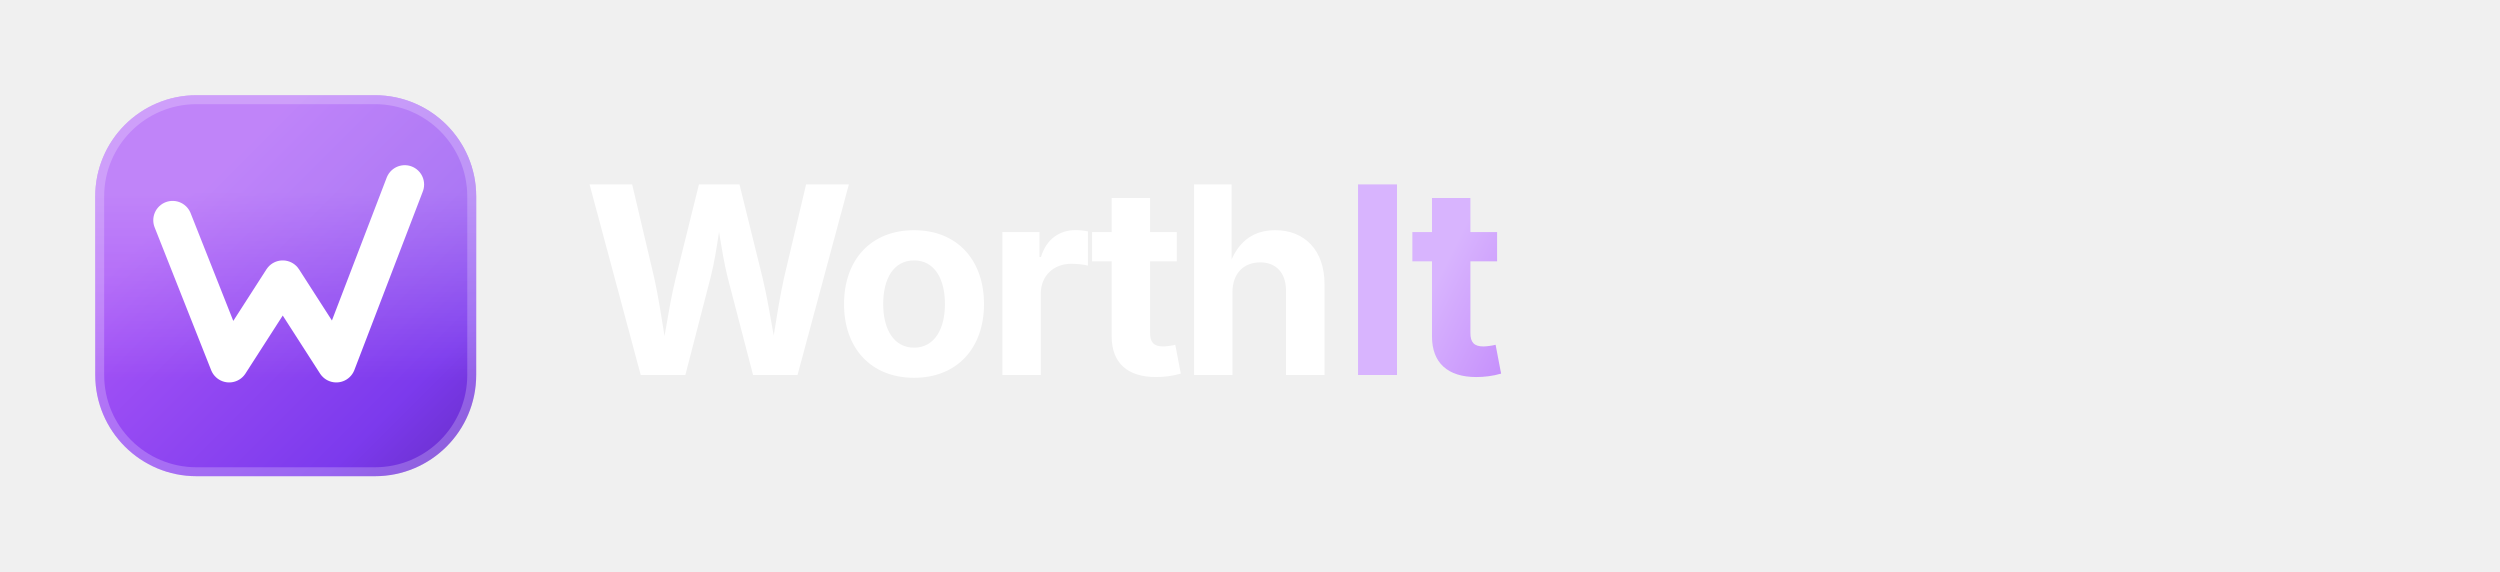
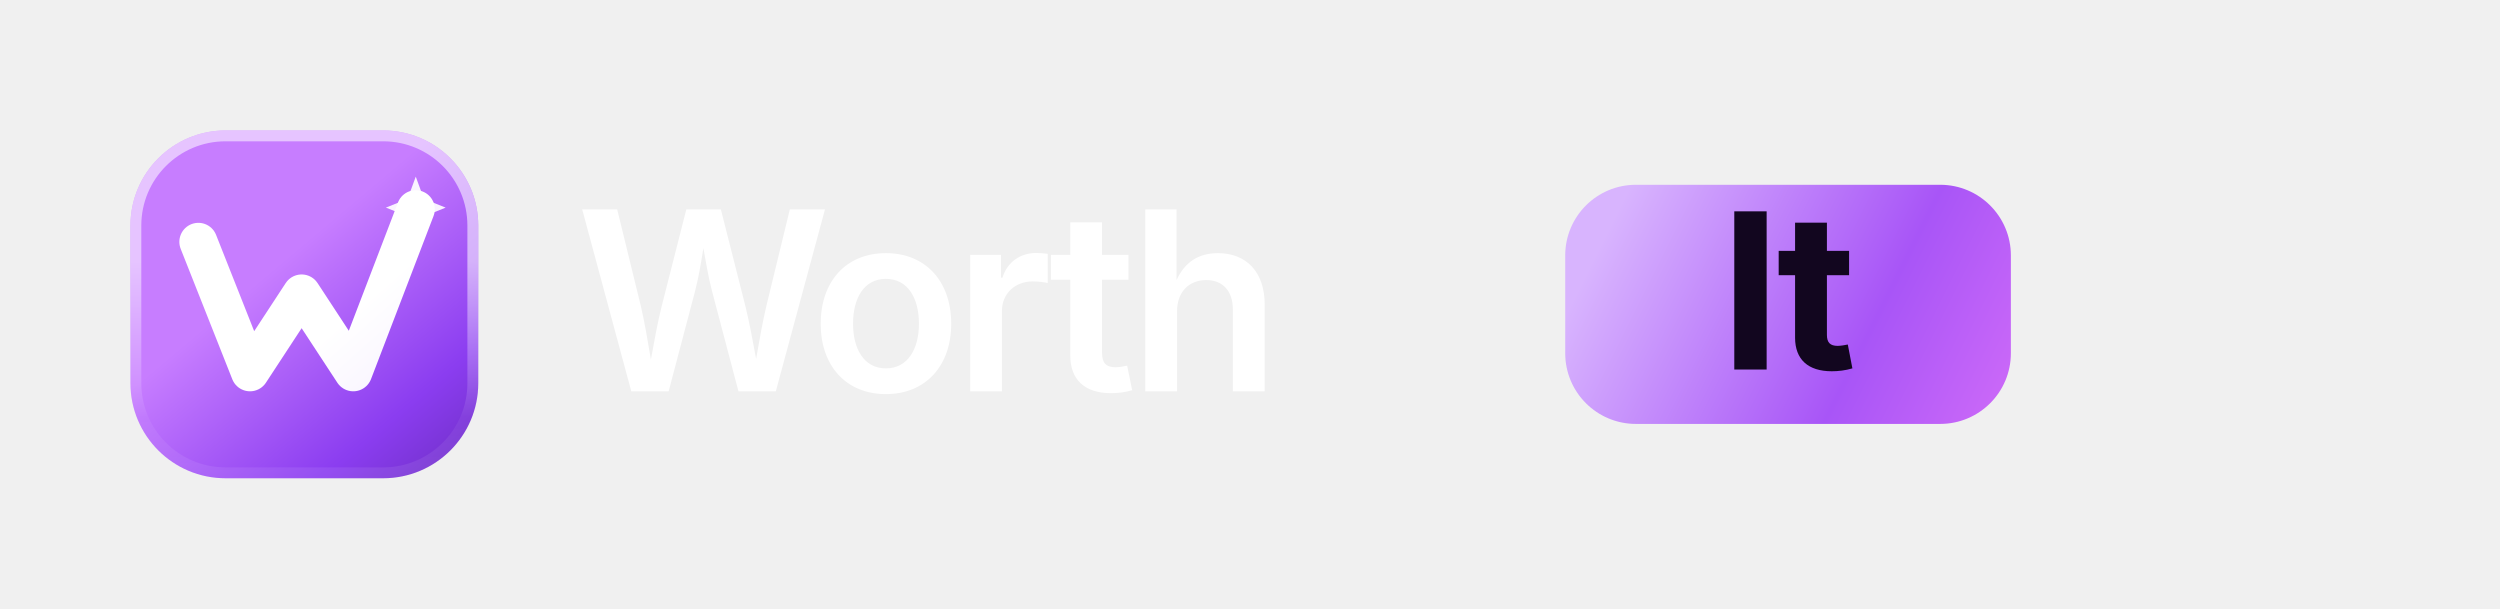
- <svg xmlns="http://www.w3.org/2000/svg" width="420" height="96" viewBox="0 0 420 96" fill="none">
+ <svg xmlns="http://www.w3.org/2000/svg" width="460" height="112" viewBox="0 0 460 112" fill="none">
  <defs>
-     <linearGradient id="g" x1="16" y1="16" x2="80" y2="80" gradientUnits="userSpaceOnUse">
-       <stop stop-color="#A855F7" />
-       <stop offset="0.55" stop-color="#7C3AED" />
-       <stop offset="1" stop-color="#4C1D95" />
+     <linearGradient id="tile" x1="28" y1="24" x2="82" y2="88" gradientUnits="userSpaceOnUse">
+       <stop stop-color="#C77DFF" />
+       <stop offset="0.42" stop-color="#8B3DF0" />
+       <stop offset="1" stop-color="#3B1478" />
    </linearGradient>
-     <linearGradient id="s" x1="0" y1="16" x2="0" y2="80" gradientUnits="userSpaceOnUse">
-       <stop stop-color="#fff" stop-opacity="0.28" />
-       <stop offset="0.5" stop-color="#fff" stop-opacity="0" />
+     <linearGradient id="rim" x1="56" y1="24" x2="56" y2="88" gradientUnits="userSpaceOnUse">
+       <stop stop-color="#fff" stop-opacity="0.55" />
+       <stop offset="0.45" stop-color="#fff" stop-opacity="0.05" />
+       <stop offset="1" stop-color="#fff" stop-opacity="0.16" />
    </linearGradient>
-     <linearGradient id="t" x1="250" y1="30" x2="330" y2="70" gradientUnits="userSpaceOnUse">
+     <linearGradient id="stroke" x1="38" y1="36" x2="70" y2="72" gradientUnits="userSpaceOnUse">
+       <stop stop-color="#FFFFFF" />
+       <stop offset="1" stop-color="#EBDCFF" />
+     </linearGradient>
+     <linearGradient id="pill" x1="300" y1="34" x2="392" y2="80" gradientUnits="userSpaceOnUse">
      <stop stop-color="#D8B4FE" />
      <stop offset="0.5" stop-color="#A855F7" />
      <stop offset="1" stop-color="#E879F9" />
    </linearGradient>
  </defs>
-   <g transform="translate(16,16)">
-     <rect width="64" height="64" rx="17" fill="url(#g)" />
-     <rect width="64" height="64" rx="17" fill="url(#s)" />
-     <rect x="0.75" y="0.75" width="62.5" height="62.5" rx="16.25" stroke="#fff" stroke-opacity="0.22" stroke-width="1.5" />
-     <path d="M13 21 L22.5 45 L31.5 31 L40.5 45 L52 15" stroke="#fff" stroke-width="6.5" stroke-linecap="round" stroke-linejoin="round" />
+   <g transform="translate(24,24)">
+     <rect width="64" height="64" rx="17.5" fill="url(#tile)" />
+     <rect x="1" y="1" width="62" height="62" rx="16.5" stroke="url(#rim)" stroke-width="2" />
+     <path d="M12.5 20.5 L22 44.5 L31.5 30 L41 44.5 L52.5 14.5" stroke="url(#stroke)" stroke-width="7" stroke-linecap="round" stroke-linejoin="round" />
+     <path d="M52.5 8.5 L54 12.6 L58 14.2 L54 15.8 L52.5 20 L51 15.8 L47 14.2 L51 12.6 Z" fill="#fff" fill-opacity="0.92" />
  </g>
-   <text x="98" y="63" font-family="Inter, -apple-system, Helvetica, Arial, sans-serif" font-size="44" font-weight="650" letter-spacing="-1.4" fill="#FFFFFF">Worth<tspan fill="url(#t)">It</tspan>
-   </text>
+   <text x="106" y="72" font-family="Inter, -apple-system, Helvetica, Arial, sans-serif" font-size="46" font-weight="640" letter-spacing="-1.6" fill="#FFFFFF">Worth</text>
+   <rect x="288" y="34" width="82" height="44" rx="13" fill="url(#pill)" />
+   <text x="329" y="68" text-anchor="middle" font-family="Inter, -apple-system, Helvetica, Arial, sans-serif" font-size="40" font-weight="740" letter-spacing="-1.4" fill="#12061F">It</text>
</svg>
